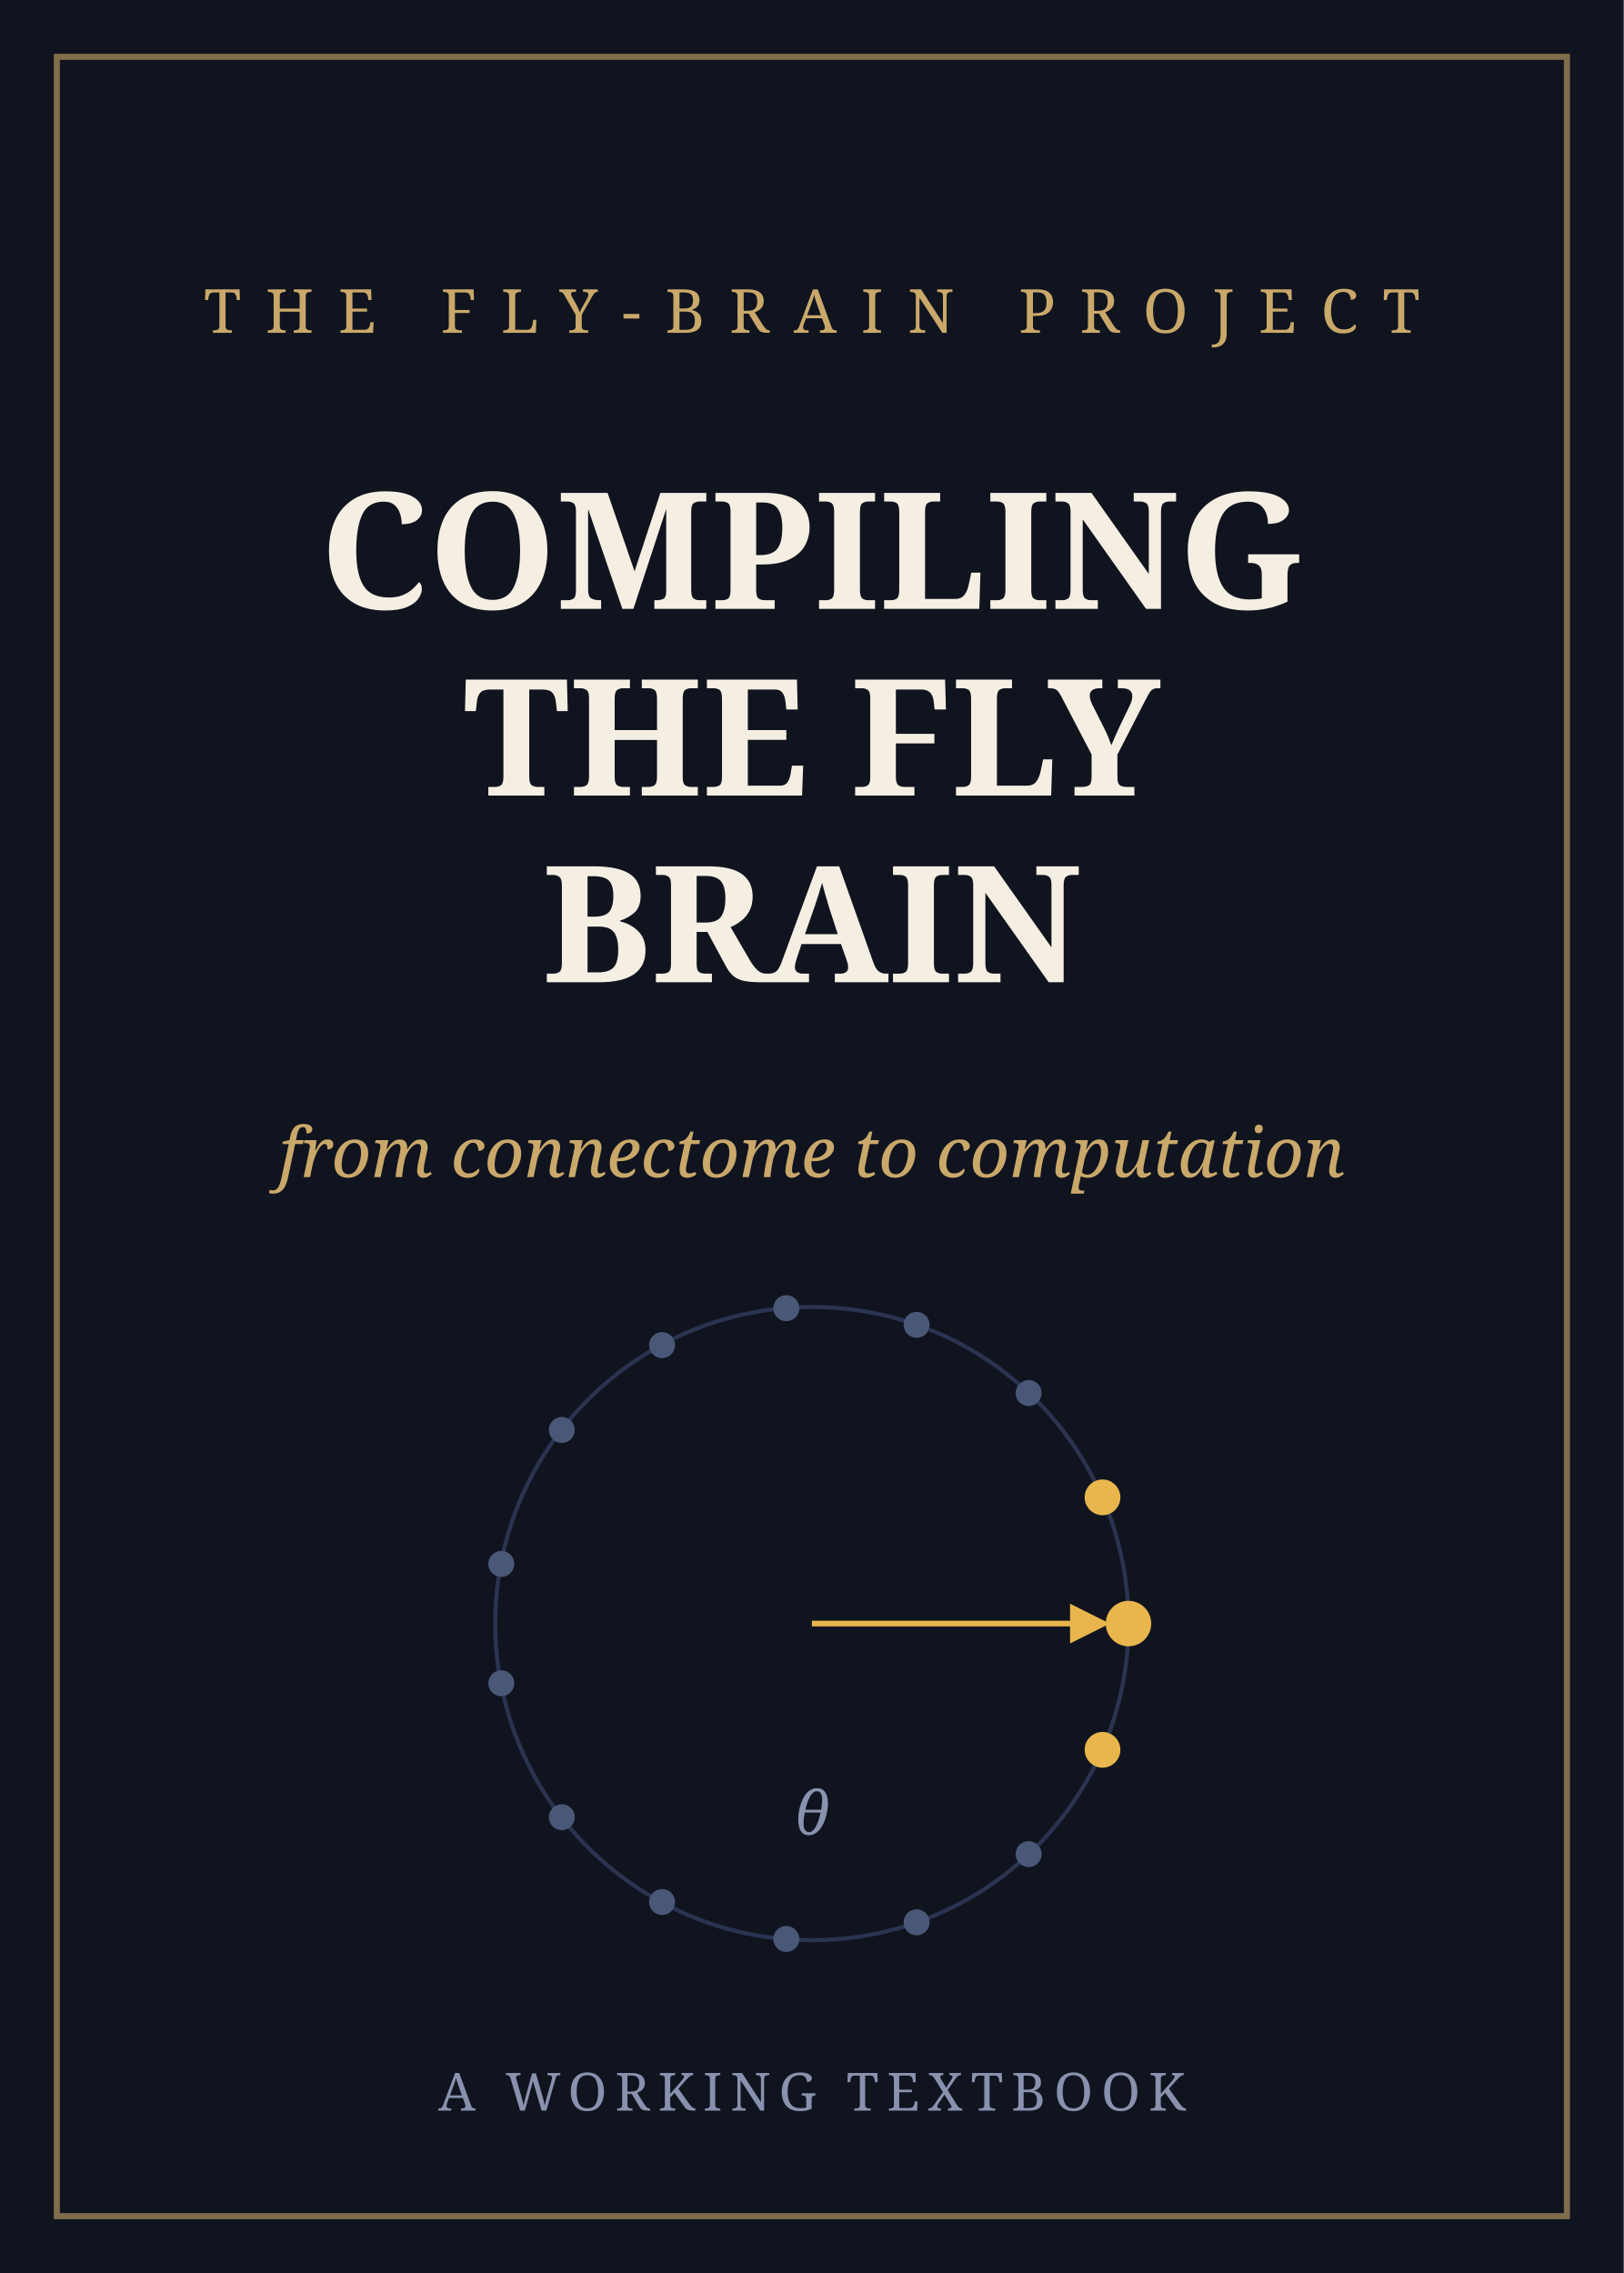
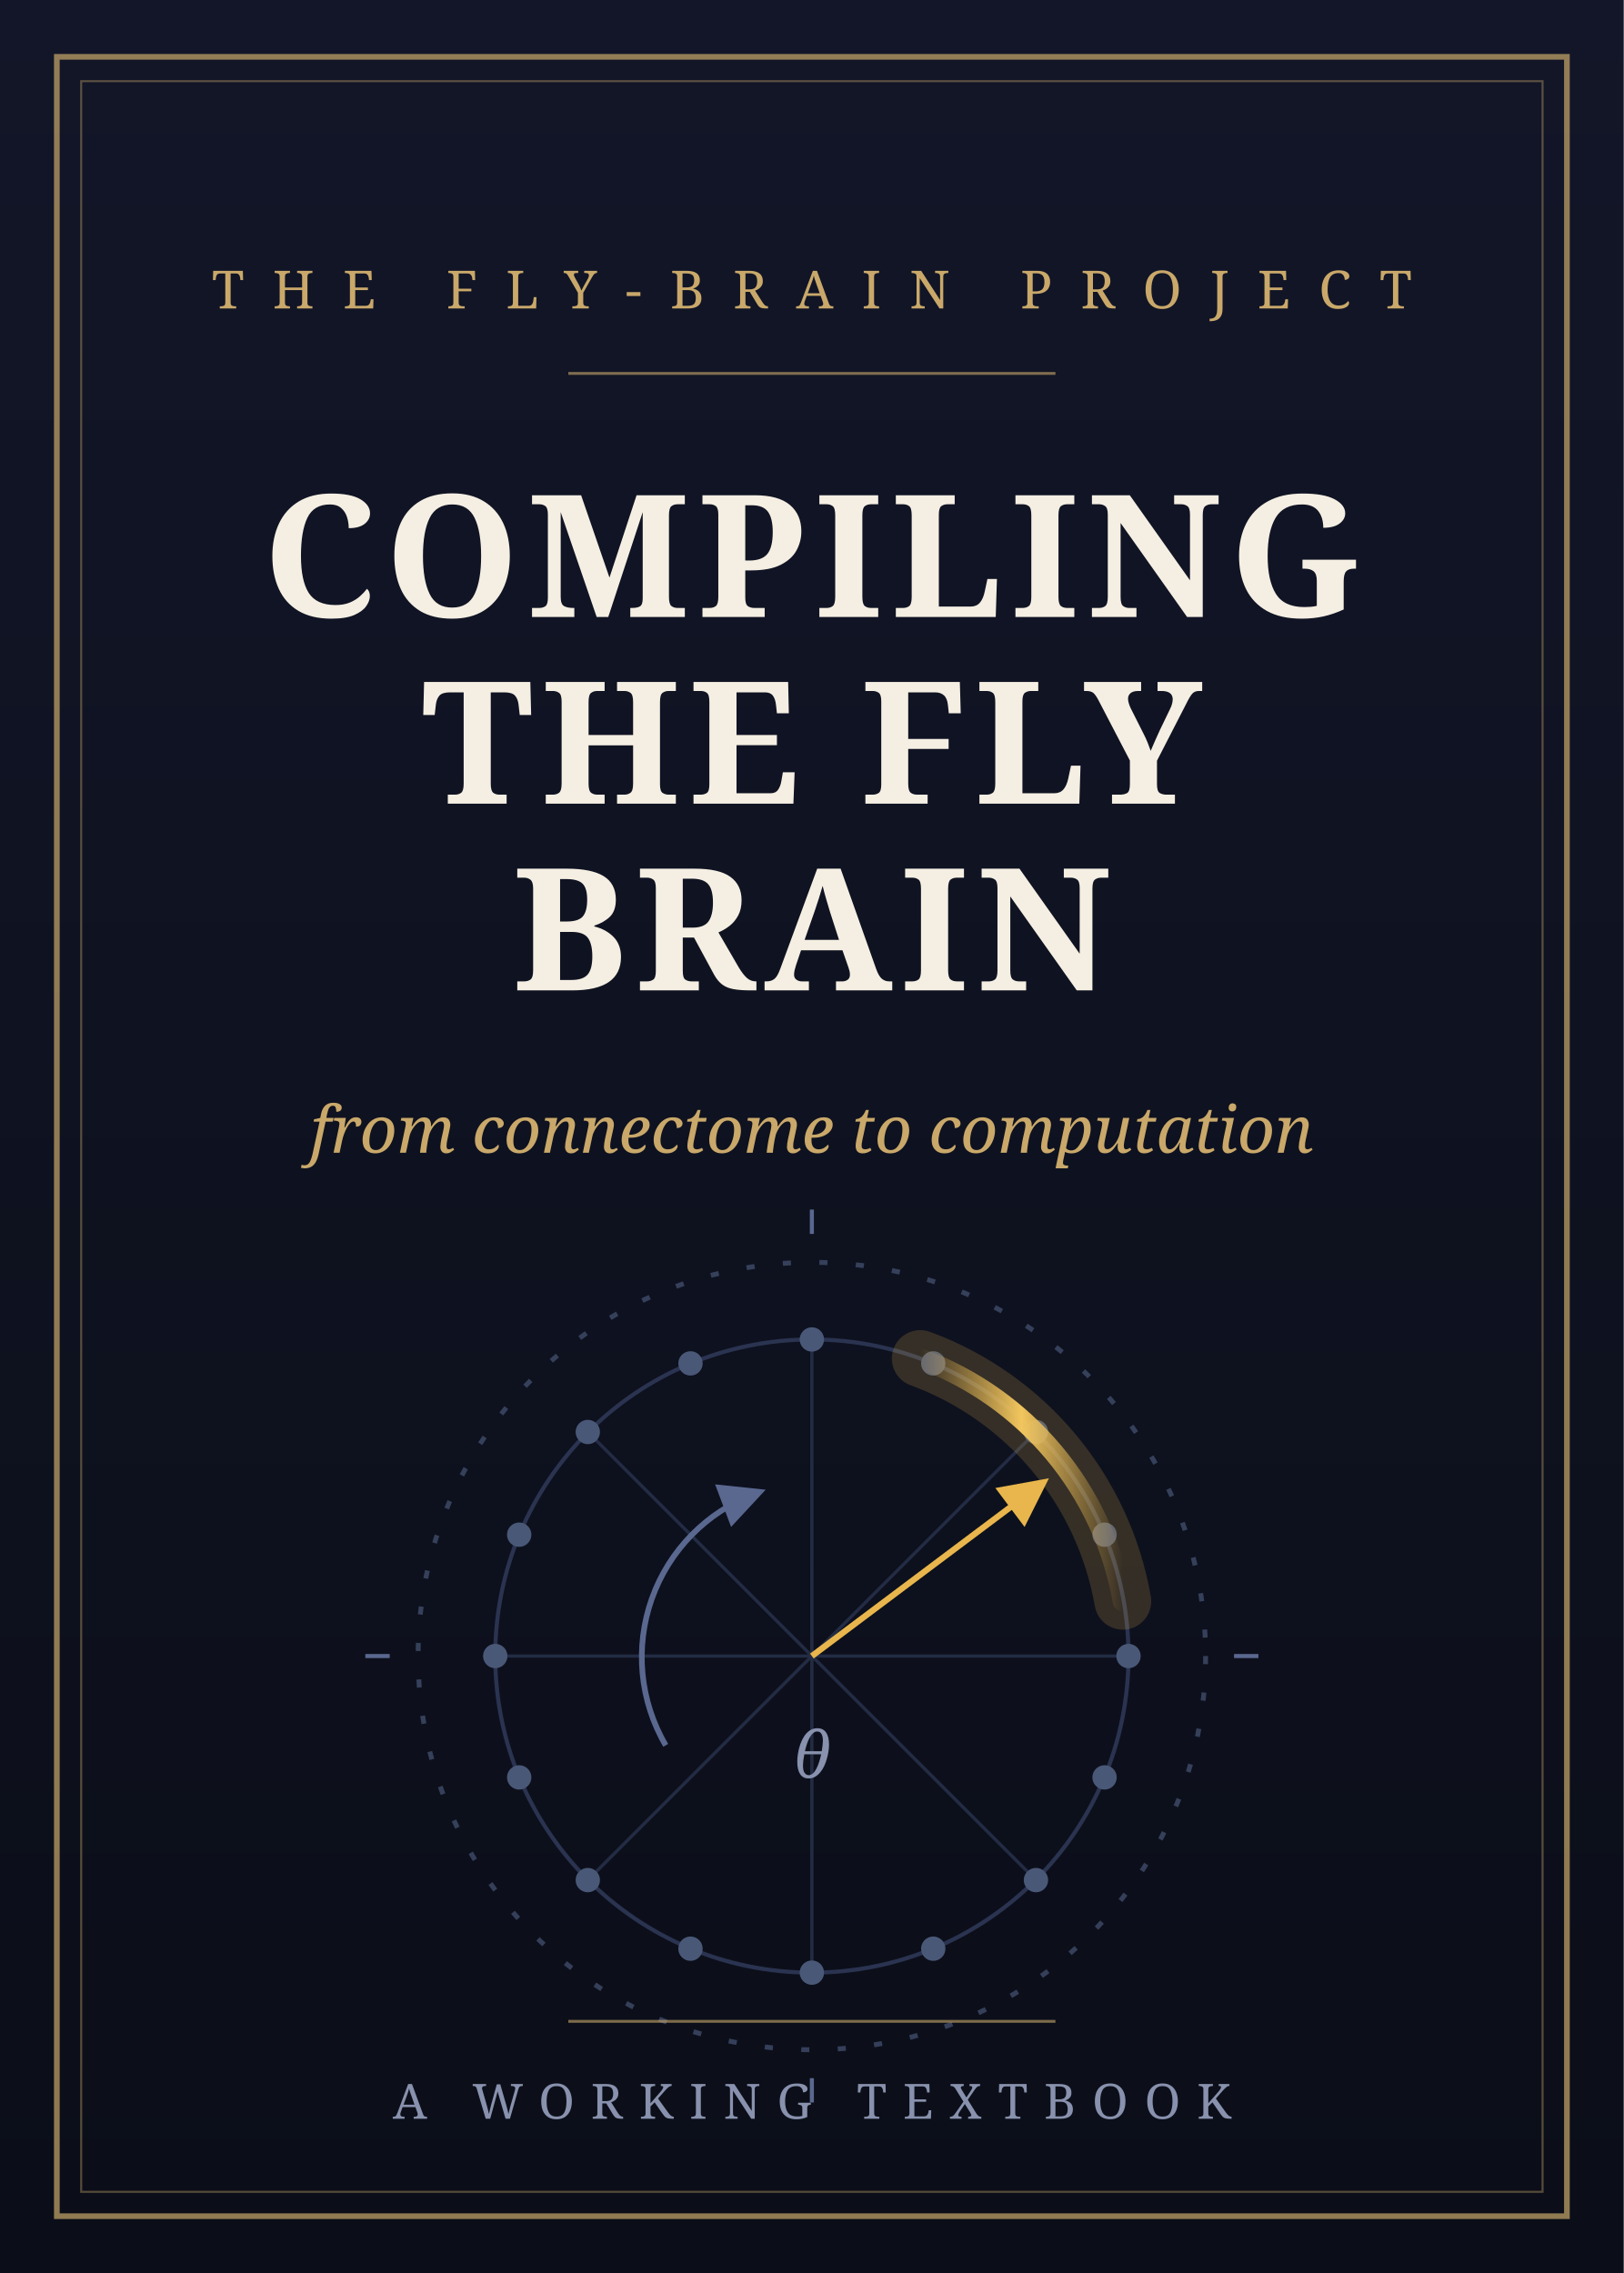
<svg xmlns="http://www.w3.org/2000/svg" viewBox="0 0 400 560" width="400" height="560">
-   <rect width="400" height="560" fill="#10141f" />
-   <rect x="14" y="14" width="372" height="532" fill="none" stroke="#c9a86a" stroke-width="1.5" opacity="0.6" />
-   <text x="200" y="82" text-anchor="middle" font-family="Georgia, serif" font-size="15" letter-spacing="6" fill="#c9a86a">THE FLY-BRAIN PROJECT</text>
-   <text x="200" y="150" text-anchor="middle" font-family="Georgia, serif" font-size="40" font-weight="bold" fill="#f5efe3">COMPILING</text>
-   <text x="200" y="196" text-anchor="middle" font-family="Georgia, serif" font-size="40" font-weight="bold" fill="#f5efe3">THE FLY</text>
-   <text x="200" y="242" text-anchor="middle" font-family="Georgia, serif" font-size="40" font-weight="bold" fill="#f5efe3">BRAIN</text>
-   <text x="200" y="290" text-anchor="middle" font-family="Georgia, serif" font-style="italic" font-size="17" fill="#c9a86a">from connectome to computation</text>
-   <g transform="translate(200,400)">
+   <defs>
+     <linearGradient id="bg" x1="0" y1="0" x2="0" y2="1">
+       <stop offset="0" stop-color="#121628" />
+       <stop offset="1" stop-color="#0b0e18" />
+     </linearGradient>
+     <linearGradient id="bump" x1="0" y1="0" x2="1" y2="0">
+       <stop offset="0" stop-color="#e8b64c" stop-opacity="0" />
+       <stop offset="0.5" stop-color="#f2c65e" />
+       <stop offset="1" stop-color="#e8b64c" stop-opacity="0" />
+     </linearGradient>
+     <marker id="ah" markerWidth="8" markerHeight="8" refX="6" refY="4" orient="auto">
+       <path d="M0,0 L8,4 L0,8 z" fill="#e8b64c" />
+     </marker>
+     <marker id="rh" markerWidth="8" markerHeight="8" refX="6" refY="4" orient="auto">
+       <path d="M0,0 L8,4 L0,8 z" fill="#5a6890" />
+     </marker>
+   </defs>
+   <rect width="400" height="560" fill="url(#bg)" />
+   <rect x="14" y="14" width="372" height="532" fill="none" stroke="#c9a86a" stroke-width="1.4" opacity="0.7" />
+   <rect x="20" y="20" width="360" height="520" fill="none" stroke="#c9a86a" stroke-width="0.5" opacity="0.4" />
+   <text x="200" y="76" text-anchor="middle" font-family="Georgia, serif" font-size="13" letter-spacing="7" fill="#c9a86a">THE FLY-BRAIN PROJECT</text>
+   <line x1="140" y1="92" x2="260" y2="92" stroke="#c9a86a" stroke-width="0.7" opacity="0.6" />
+   <text x="200" y="152" text-anchor="middle" font-family="Georgia, serif" font-size="42" font-weight="bold" fill="#f5efe3" letter-spacing="2">COMPILING</text>
+   <text x="200" y="198" text-anchor="middle" font-family="Georgia, serif" font-size="42" font-weight="bold" fill="#f5efe3" letter-spacing="2">THE FLY</text>
+   <text x="200" y="244" text-anchor="middle" font-family="Georgia, serif" font-size="42" font-weight="bold" fill="#f5efe3" letter-spacing="2">BRAIN</text>
+   <text x="200" y="284" text-anchor="middle" font-family="Georgia, serif" font-style="italic" font-size="16" fill="#c9a86a">from connectome to computation</text>
+   <g transform="translate(200,408)">
+     <circle r="97" fill="none" stroke="#3a4560" stroke-width="1.2" stroke-dasharray="2 7" opacity="0.9" />
+     <g stroke="#232c44" stroke-width="0.8">
+       <line x1="0" y1="0" x2="0" y2="-78" />
+       <line x1="0" y1="0" x2="55.2" y2="-55.2" />
+       <line x1="0" y1="0" x2="78" y2="0" />
+       <line x1="0" y1="0" x2="55.2" y2="55.2" />
+       <line x1="0" y1="0" x2="0" y2="78" />
+       <line x1="0" y1="0" x2="-55.2" y2="55.2" />
+       <line x1="0" y1="0" x2="-78" y2="0" />
+       <line x1="0" y1="0" x2="-55.2" y2="-55.2" />
+     </g>
    <circle r="78" fill="none" stroke="#2a3350" stroke-width="1" />
    <g fill="#4a5878">
-       <circle cx="78" cy="0" r="3.2" />
-       <circle cx="71.6" cy="31.1" r="3.2" />
-       <circle cx="53.4" cy="56.8" r="3.2" />
-       <circle cx="25.8" cy="73.6" r="3.2" />
-       <circle cx="-6.3" cy="77.7" r="3.2" />
-       <circle cx="-36.9" cy="68.6" r="3.2" />
-       <circle cx="-61.6" cy="47.7" r="3.2" />
-       <circle cx="-76.5" cy="14.7" r="3.2" />
-       <circle cx="-76.5" cy="-14.7" r="3.2" />
-       <circle cx="-61.6" cy="-47.7" r="3.2" />
-       <circle cx="-36.9" cy="-68.6" r="3.2" />
-       <circle cx="-6.3" cy="-77.7" r="3.2" />
-       <circle cx="25.8" cy="-73.6" r="3.2" />
-       <circle cx="53.4" cy="-56.8" r="3.2" />
-       <circle cx="71.6" cy="-31.1" r="3.2" />
+       <circle cx="78" cy="0" r="3" />
+       <circle cx="72.1" cy="29.9" r="3" />
+       <circle cx="55.2" cy="55.2" r="3" />
+       <circle cx="29.9" cy="72.1" r="3" />
+       <circle cx="0" cy="78" r="3" />
+       <circle cx="-29.9" cy="72.1" r="3" />
+       <circle cx="-55.2" cy="55.2" r="3" />
+       <circle cx="-72.1" cy="29.9" r="3" />
+       <circle cx="-78" cy="0" r="3" />
+       <circle cx="-72.1" cy="-29.9" r="3" />
+       <circle cx="-55.2" cy="-55.2" r="3" />
+       <circle cx="-29.9" cy="-72.1" r="3" />
+       <circle cx="0" cy="-78" r="3" />
+       <circle cx="29.9" cy="-72.1" r="3" />
+       <circle cx="55.2" cy="-55.2" r="3" />
+       <circle cx="72.1" cy="-29.9" r="3" />
    </g>
-     <g fill="#e8b64c">
-       <circle cx="71.6" cy="-31.1" r="4.4" />
-       <circle cx="78" cy="0" r="5.6" />
-       <circle cx="71.6" cy="31.1" r="4.4" />
+     <path d="M 26.7 -73.3 A 78 78 0 0 1 76.6 -13.5" fill="none" stroke="#e8b64c" stroke-width="14" stroke-linecap="round" opacity="0.18" />
+     <path d="M 26.7 -73.3 A 78 78 0 0 1 76.6 -13.5" fill="none" stroke="url(#bump)" stroke-width="5" stroke-linecap="round" />
+     <line x1="0" y1="0" x2="56" y2="-42" stroke="#e8b64c" stroke-width="1.5" marker-end="url(#ah)" />
+     <path d="M -36 22 A 43 43 0 0 1 -14 -40" fill="none" stroke="#5a6890" stroke-width="1.4" marker-end="url(#rh)" />
+     <text x="0" y="30" text-anchor="middle" font-family="Georgia, serif" font-style="italic" font-size="16" fill="#8891ad">θ</text>
+     <g stroke="#5a6890" stroke-width="1">
+       <line x1="0" y1="-104" x2="0" y2="-110" />
+       <line x1="104" y1="0" x2="110" y2="0" />
+       <line x1="0" y1="104" x2="0" y2="110" />
+       <line x1="-104" y1="0" x2="-110" y2="0" />
    </g>
-     <line x1="0" y1="0" x2="72" y2="0" stroke="#e8b64c" stroke-width="1.4" marker-end="url(#ah)" />
-     <defs>
-       <marker id="ah" markerWidth="7" markerHeight="7" refX="6" refY="3.5" orient="auto">
-         <path d="M0,0 L7,3.5 L0,7 z" fill="#e8b64c" />
-       </marker>
-     </defs>
-     <text x="0" y="52" text-anchor="middle" font-family="Georgia, serif" font-style="italic" font-size="15" fill="#8891ad">θ</text>
  </g>
-   <text x="200" y="520" text-anchor="middle" font-family="Georgia, serif" font-size="13" letter-spacing="2" fill="#8891ad">A WORKING TEXTBOOK</text>
+   <line x1="140" y1="498" x2="260" y2="498" stroke="#c9a86a" stroke-width="0.7" opacity="0.6" />
+   <text x="200" y="522" text-anchor="middle" font-family="Georgia, serif" font-size="12" letter-spacing="4" fill="#8891ad">A WORKING TEXTBOOK</text>
</svg>
